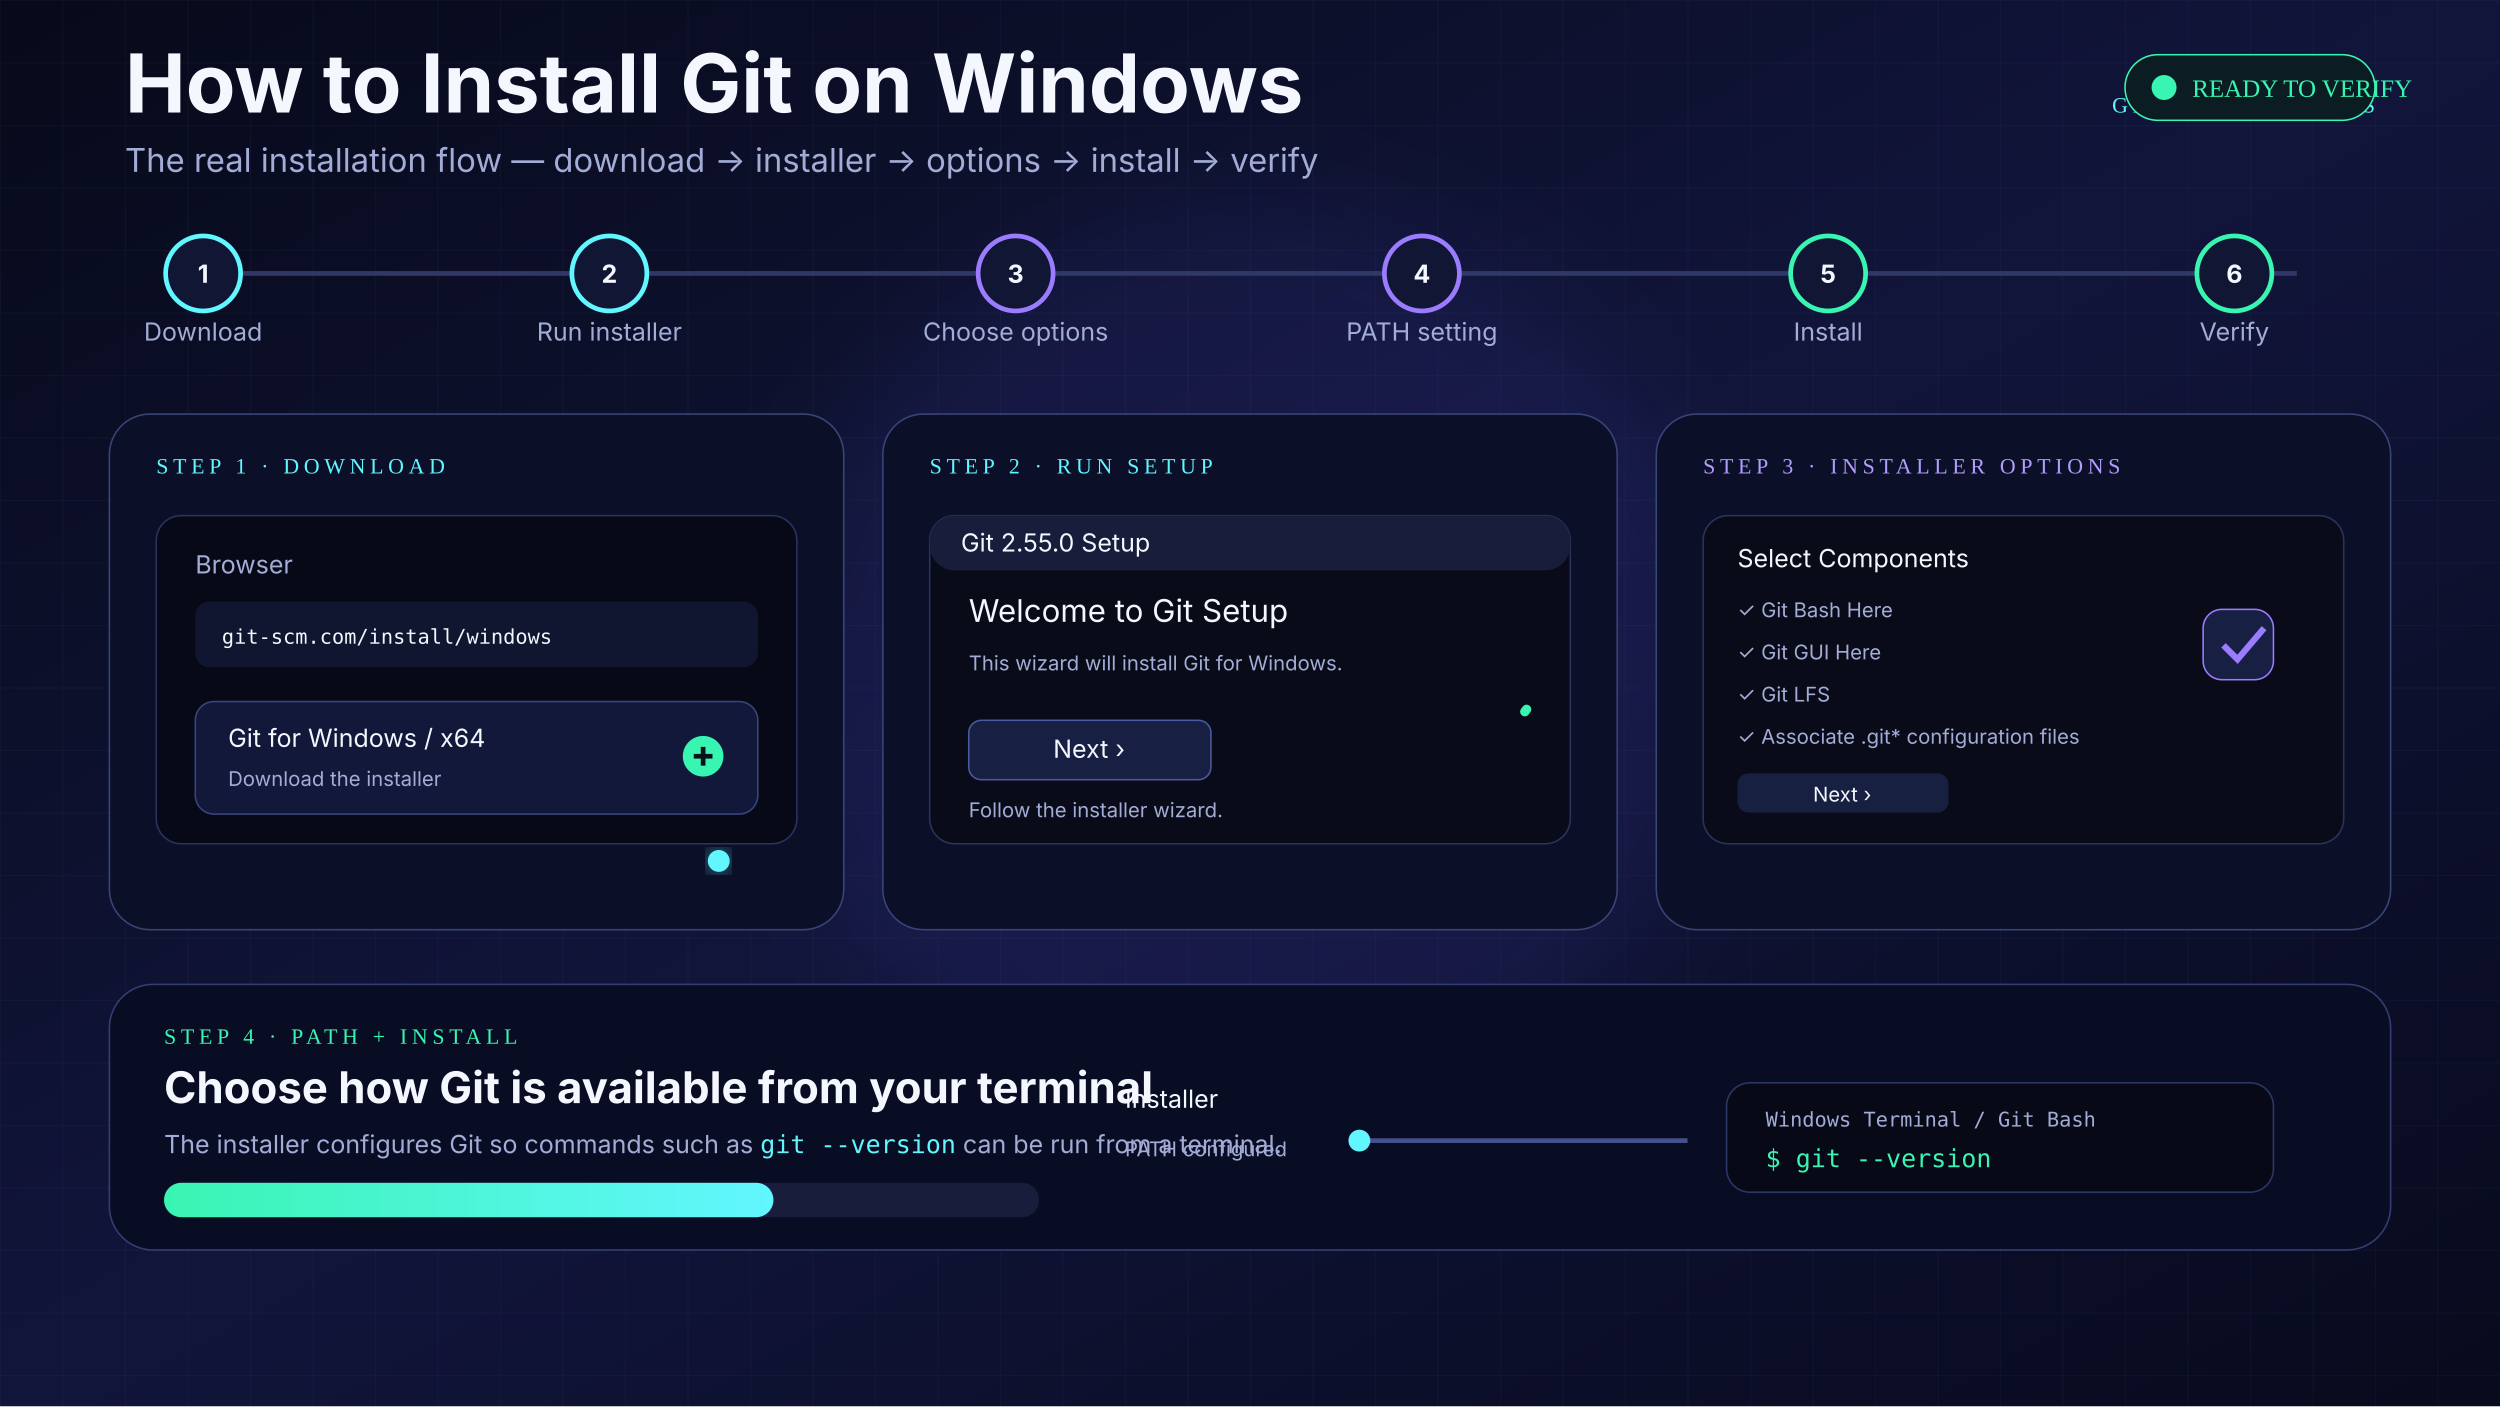
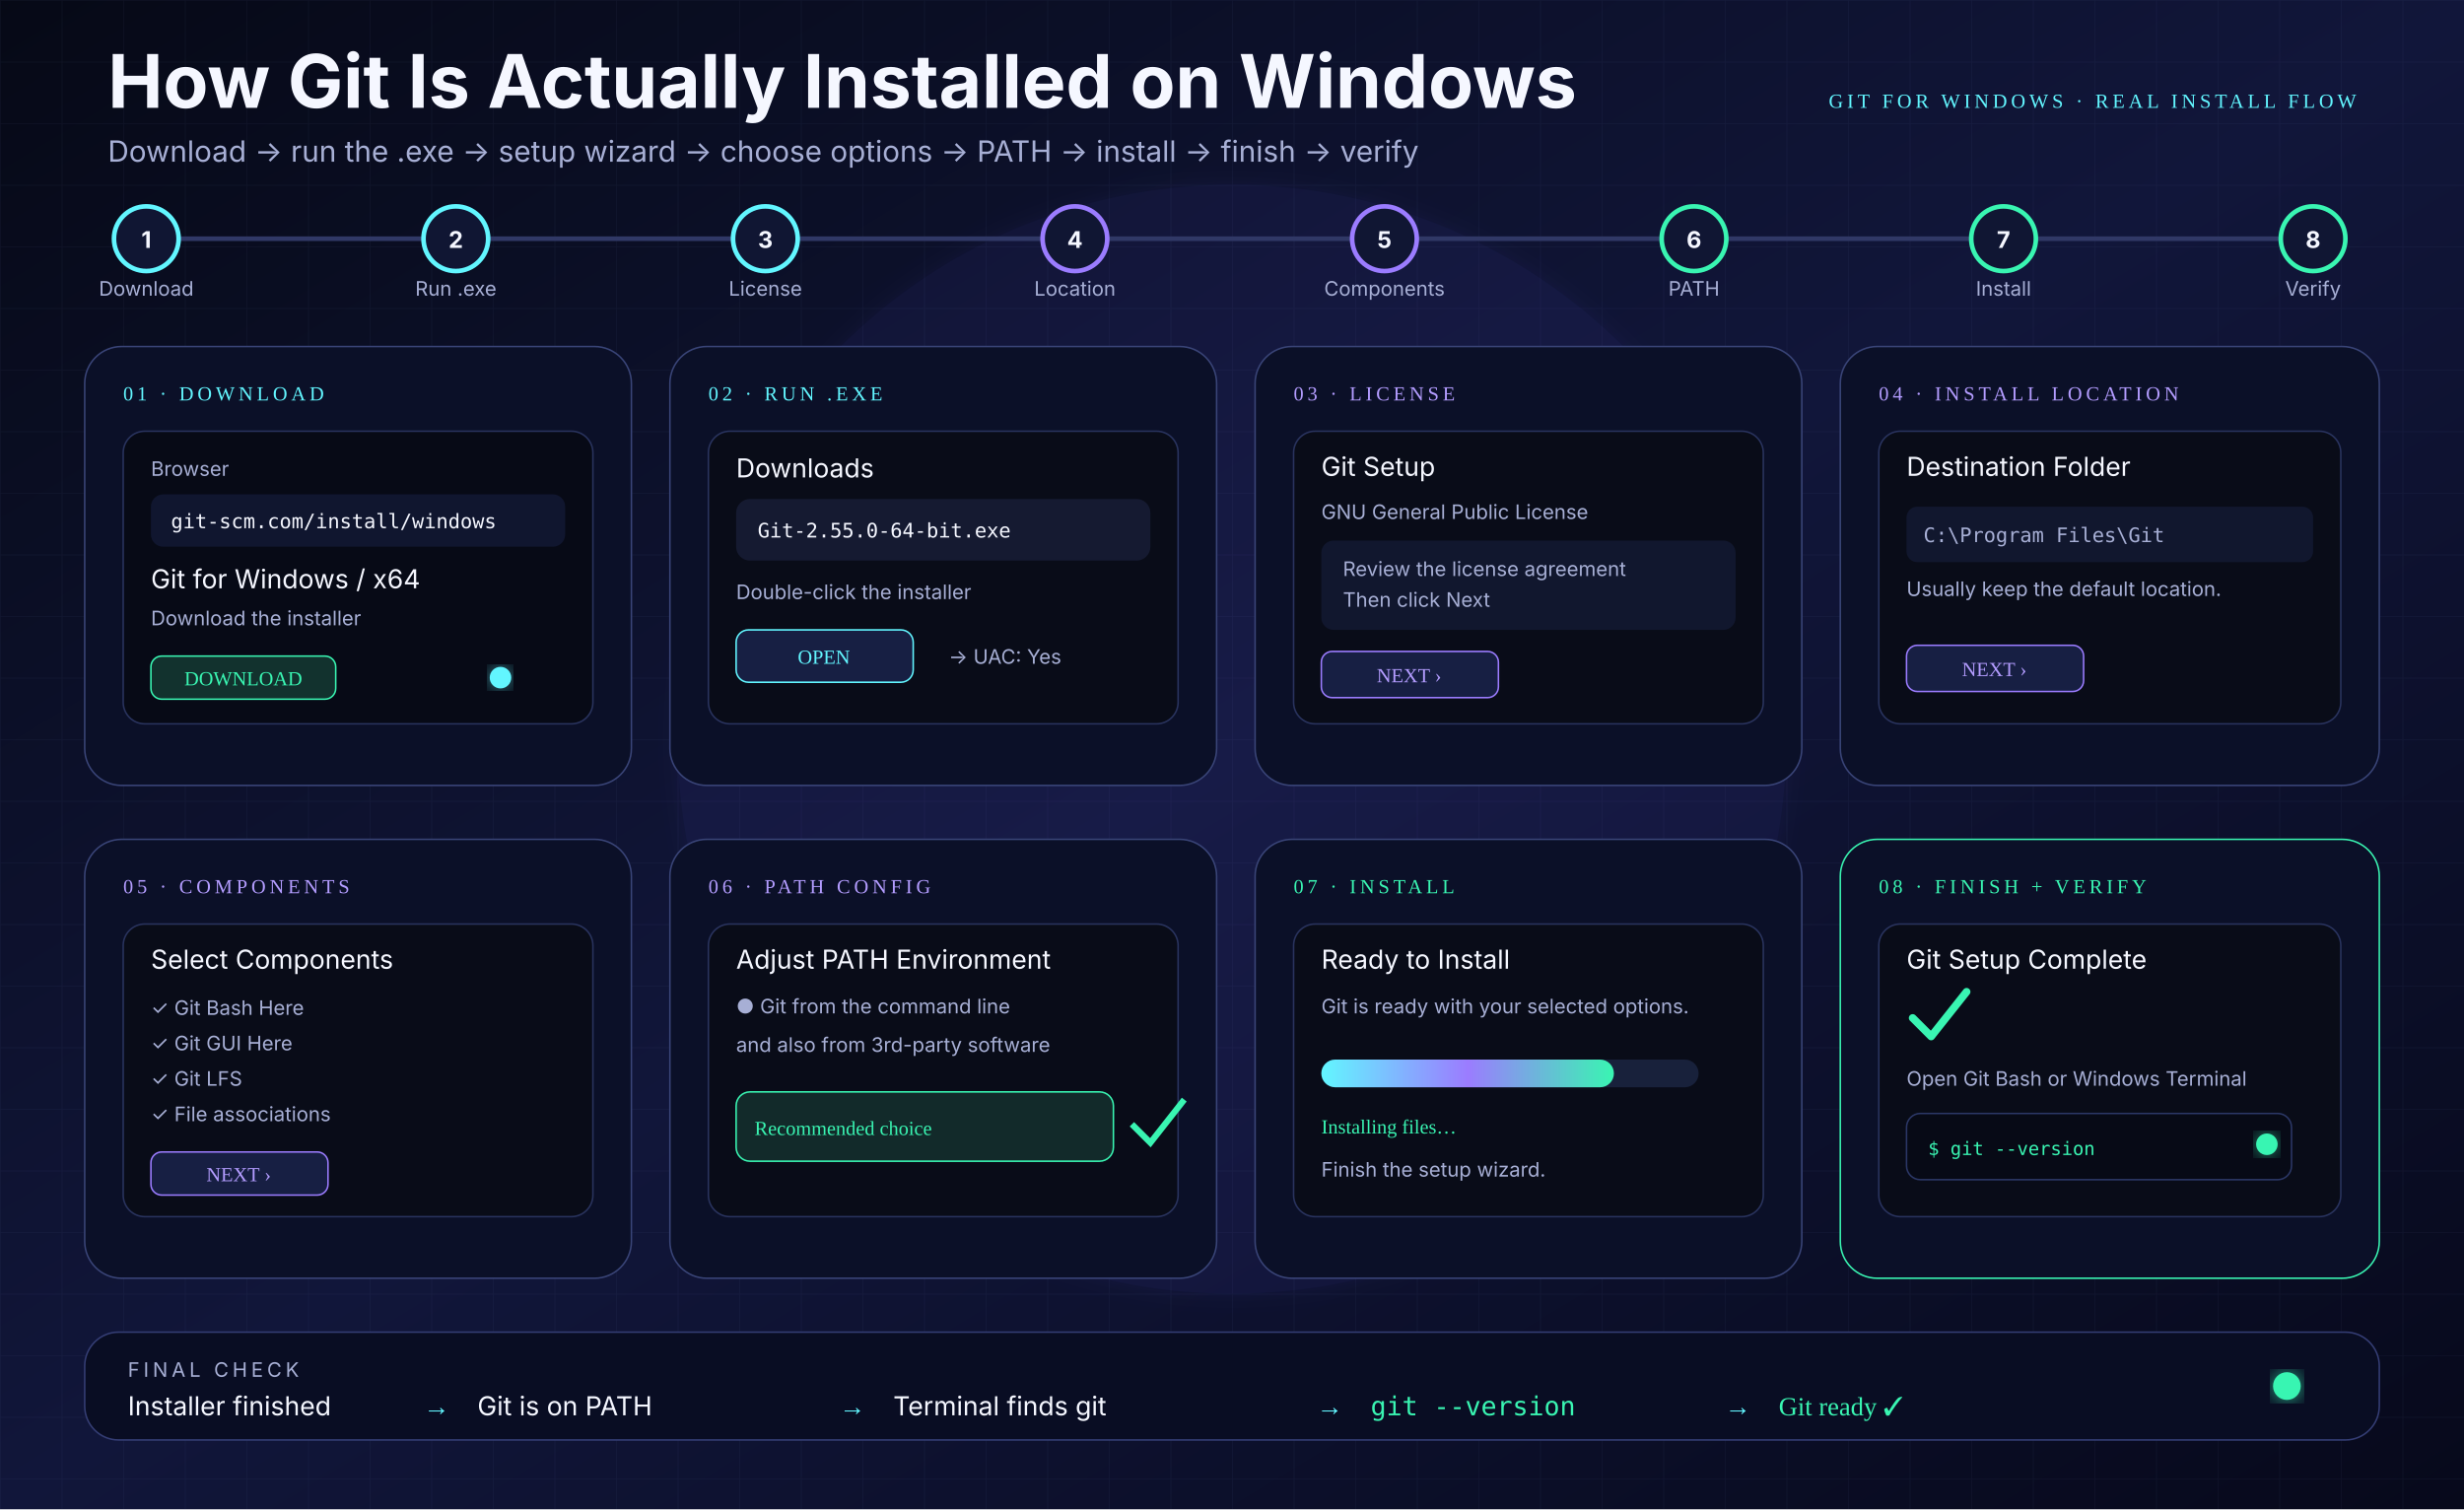
- <svg xmlns="http://www.w3.org/2000/svg" width="1600" height="900" viewBox="0 0 1600 900">
+ <svg xmlns="http://www.w3.org/2000/svg" width="1600" height="980" viewBox="0 0 1600 980">
  <defs>
    <linearGradient id="bg" x1="0" y1="0" x2="1" y2="1">
-       <stop stop-color="#070A19" />
-       <stop offset=".5" stop-color="#11153A" />
-       <stop offset="1" stop-color="#080A1D" />
+       <stop stop-color="#060916" />
+       <stop offset=".5" stop-color="#11163A" />
+       <stop offset="1" stop-color="#07091B" />
    </linearGradient>
-     <linearGradient id="accent" x1="0" y1="0" x2="1" y2="0">
+     <linearGradient id="a" x1="0" y1="0" x2="1" y2="0">
      <stop stop-color="#62F6FF" />
      <stop offset=".5" stop-color="#9B7CFF" />
      <stop offset="1" stop-color="#39F5B2" />
    </linearGradient>
-     <linearGradient id="green" x1="0" y1="0" x2="1" y2="0">
-       <stop stop-color="#39F5B2" />
-       <stop offset="1" stop-color="#62F6FF" />
-     </linearGradient>
-     <filter id="glow">
-       <feGaussianBlur stdDeviation="8" result="b" />
+     <filter id="g">
+       <feGaussianBlur stdDeviation="7" result="b" />
      <feMerge>
        <feMergeNode in="b" />
        <feMergeNode in="SourceGraphic" />
      </feMerge>
    </filter>
-     <filter id="blur">
-       <feGaussianBlur stdDeviation="35" />
-     </filter>
    <pattern id="grid" width="40" height="40" patternUnits="userSpaceOnUse">
      <path d="M40 0H0V40" fill="none" stroke="#7882C7" stroke-opacity=".07" />
    </pattern>
    <style>
-     .t{font-family:Inter,Segoe UI,Arial,sans-serif;fill:#F5F7FF}.m{font-family:Inter,Segoe UI,Arial,sans-serif;fill:#A3ACD6}.mono{font-family:ui-monospace,SFMono-Regular,Consolas,monospace}.cyan{fill:#62F6FF}.green{fill:#39F5B2}.purple{fill:#B39CFF}.label{font-size:14px;letter-spacing:3px}.title{font-size:52px;font-weight:750}.sub{font-size:21px}.step{font-size:16px;font-weight:700}.small{font-size:16px}.body{font-size:20px}.big{font-size:28px;font-weight:700}.tiny{font-size:13px}
-   </style>
+  .t{font-family:Inter,Segoe UI,Arial,sans-serif;fill:#F5F7FF}.m{font-family:Inter,Segoe UI,Arial,sans-serif;fill:#A7AFD5}.mono{font-family:Consolas,ui-monospace,monospace}.cyan{fill:#62F6FF}.green{fill:#39F5B2}.purple{fill:#B39CFF}.label{font-size:13px;letter-spacing:2.5px}.title{font-size:48px;font-weight:750}.sub{font-size:19px}.h{font-size:24px;font-weight:700}.body{font-size:17px}.tiny{font-size:13px}.num{font-size:15px;font-weight:700}
+  </style>
  </defs>
-   <rect width="1600" height="900" fill="url(#bg)" />
-   <rect width="1600" height="900" fill="url(#grid)" />
-   <circle cx="800" cy="430" r="300" fill="#625CFF" opacity=".09" filter="url(#blur)" />
-   <text x="80" y="72" class="t title">How to Install Git on Windows</text>
-   <text x="80" y="110" class="m sub">The real installation flow — download → installer → options → install → verify</text>
-   <text x="1520" y="72" text-anchor="end" class="cyan label">GIT FOR WINDOWS</text>
-   <line x1="130" y1="175" x2="1470" y2="175" stroke="#303866" stroke-width="3" />
-   <line x1="130" y1="175" x2="1470" y2="175" stroke="url(#accent)" stroke-width="3" stroke-dasharray="70 1270" stroke-dashoffset="0">
-     <animate attributeName="stroke-dashoffset" values="1340;0" dur="4s" repeatCount="indefinite" />
+   <rect width="1600" height="980" fill="url(#bg)" />
+   <rect width="1600" height="980" fill="url(#grid)" />
+   <circle cx="800" cy="480" r="360" fill="#625CFF" opacity=".07" filter="url(#g)" />
+   <text x="70" y="70" class="t title">How Git Is Actually Installed on Windows</text>
+   <text x="70" y="105" class="m sub">Download → run the .exe → setup wizard → choose options → PATH → install → finish → verify</text>
+   <text x="1530" y="70" text-anchor="end" class="cyan label">GIT FOR WINDOWS · REAL INSTALL FLOW</text>
+   <line x1="95" y1="155" x2="1505" y2="155" stroke="#303866" stroke-width="3" />
+   <line x1="95" y1="155" x2="1505" y2="155" stroke="url(#a)" stroke-width="3" stroke-dasharray="90 1320">
+     <animate attributeName="stroke-dashoffset" values="1410;0" dur="4s" repeatCount="indefinite" />
  </line>
-   <g class="t step">
-     <circle cx="130" cy="175" r="24" fill="#101633" stroke="#62F6FF" stroke-width="3" />
-     <text x="130" y="181" text-anchor="middle">1</text>
-     <circle cx="390" cy="175" r="24" fill="#101633" stroke="#62F6FF" stroke-width="3" />
-     <text x="390" y="181" text-anchor="middle">2</text>
-     <circle cx="650" cy="175" r="24" fill="#101633" stroke="#9B7CFF" stroke-width="3" />
-     <text x="650" y="181" text-anchor="middle">3</text>
-     <circle cx="910" cy="175" r="24" fill="#101633" stroke="#9B7CFF" stroke-width="3" />
-     <text x="910" y="181" text-anchor="middle">4</text>
-     <circle cx="1170" cy="175" r="24" fill="#101633" stroke="#39F5B2" stroke-width="3" />
-     <text x="1170" y="181" text-anchor="middle">5</text>
-     <circle cx="1430" cy="175" r="24" fill="#101633" stroke="#39F5B2" stroke-width="3" />
-     <text x="1430" y="181" text-anchor="middle">6</text>
+   <g class="t num">
+     <circle cx="95" cy="155" r="21" fill="#101633" stroke="#62F6FF" stroke-width="3" />
+     <text x="95" y="161" text-anchor="middle">1</text>
+     <circle cx="296" cy="155" r="21" fill="#101633" stroke="#62F6FF" stroke-width="3" />
+     <text x="296" y="161" text-anchor="middle">2</text>
+     <circle cx="497" cy="155" r="21" fill="#101633" stroke="#62F6FF" stroke-width="3" />
+     <text x="497" y="161" text-anchor="middle">3</text>
+     <circle cx="698" cy="155" r="21" fill="#101633" stroke="#9B7CFF" stroke-width="3" />
+     <text x="698" y="161" text-anchor="middle">4</text>
+     <circle cx="899" cy="155" r="21" fill="#101633" stroke="#9B7CFF" stroke-width="3" />
+     <text x="899" y="161" text-anchor="middle">5</text>
+     <circle cx="1100" cy="155" r="21" fill="#101633" stroke="#39F5B2" stroke-width="3" />
+     <text x="1100" y="161" text-anchor="middle">6</text>
+     <circle cx="1301" cy="155" r="21" fill="#101633" stroke="#39F5B2" stroke-width="3" />
+     <text x="1301" y="161" text-anchor="middle">7</text>
+     <circle cx="1502" cy="155" r="21" fill="#101633" stroke="#39F5B2" stroke-width="3" />
+     <text x="1502" y="161" text-anchor="middle">8</text>
  </g>
-   <g class="m small" text-anchor="middle">
-     <text x="130" y="218">Download</text>
-     <text x="390" y="218">Run installer</text>
-     <text x="650" y="218">Choose options</text>
-     <text x="910" y="218">PATH setting</text>
-     <text x="1170" y="218">Install</text>
-     <text x="1430" y="218">Verify</text>
+   <g class="m tiny" text-anchor="middle">
+     <text x="95" y="192">Download</text>
+     <text x="296" y="192">Run .exe</text>
+     <text x="497" y="192">License</text>
+     <text x="698" y="192">Location</text>
+     <text x="899" y="192">Components</text>
+     <text x="1100" y="192">PATH</text>
+     <text x="1301" y="192">Install</text>
+     <text x="1502" y="192">Verify</text>
  </g>
-   <g transform="translate(70 265)">
-     <rect width="470" height="330" rx="26" fill="#0B1028" stroke="#394477" />
-     <text x="30" y="38" class="cyan label">STEP 1 · DOWNLOAD</text>
-     <rect x="30" y="65" width="410" height="210" rx="16" fill="#070A16" stroke="#29335E" />
-     <text x="55" y="102" class="m small">Browser</text>
-     <rect x="55" y="120" width="360" height="42" rx="9" fill="#10162F" />
-     <text x="72" y="147" class="mono tiny t">git-scm.com/install/windows</text>
-     <rect x="55" y="184" width="360" height="72" rx="12" fill="#11183A" stroke="#37457D" />
-     <text x="76" y="213" class="t small">Git for Windows / x64</text>
-     <text x="76" y="238" class="m tiny">Download the installer</text>
-     <circle cx="380" cy="219" r="13" fill="#39F5B2" />
-     <path d="M374 219h12M380 213v12" stroke="#07121A" stroke-width="3" />
-     <circle cx="390" cy="286" r="7" fill="#62F6FF" filter="url(#glow)">
-       <animate attributeName="cx" values="70;390;70" dur="2.5s" repeatCount="indefinite" />
+   <g transform="translate(55 225)">
+     <rect width="355" height="285" rx="24" fill="#0B1028" stroke="#394477" />
+     <text x="25" y="35" class="cyan label">01 · DOWNLOAD</text>
+     <rect x="25" y="55" width="305" height="190" rx="14" fill="#070A16" stroke="#29335E" />
+     <text x="43" y="84" class="m tiny">Browser</text>
+     <rect x="43" y="96" width="269" height="34" rx="8" fill="#10162F" />
+     <text x="56" y="118" class="mono tiny t">git-scm.com/install/windows</text>
+     <text x="43" y="157" class="t body">Git for Windows / x64</text>
+     <text x="43" y="181" class="m tiny">Download the installer</text>
+     <rect x="43" y="201" width="120" height="28" rx="7" fill="#12322E" stroke="#39F5B2" />
+     <text x="103" y="220" text-anchor="middle" class="green tiny">DOWNLOAD</text>
+     <circle cx="270" cy="215" r="7" fill="#62F6FF" filter="url(#g)">
+       <animate attributeName="cx" values="165;285;165" dur="2s" repeatCount="indefinite" />
    </circle>
  </g>
-   <g transform="translate(565 265)">
-     <rect width="470" height="330" rx="26" fill="#0B1028" stroke="#394477" />
-     <text x="30" y="38" class="cyan label">STEP 2 · RUN SETUP</text>
-     <rect x="30" y="65" width="410" height="210" rx="16" fill="#090C18" stroke="#29335E" />
-     <rect x="30" y="65" width="410" height="35" rx="16" fill="#171D3A" />
-     <text x="50" y="88" class="t small">Git 2.55.0 Setup</text>
-     <text x="55" y="133" class="t body">Welcome to Git Setup</text>
-     <text x="55" y="164" class="m tiny">This wizard will install Git for Windows.</text>
-     <rect x="55" y="196" width="155" height="38" rx="8" fill="#171F43" stroke="#4A5AA0" />
-     <text x="132" y="220" text-anchor="middle" class="t small">Next ›</text>
-     <text x="55" y="258" class="m tiny">Follow the installer wizard.</text>
-     <path d="M360 216l18 18 34-45" fill="none" stroke="#39F5B2" stroke-width="6" stroke-linecap="round" stroke-linejoin="round" stroke-dasharray="80" stroke-dashoffset="80">
-       <animate attributeName="stroke-dashoffset" values="80;0;80" dur="2.4s" repeatCount="indefinite" />
-     </path>
+   <g transform="translate(435 225)">
+     <rect width="355" height="285" rx="24" fill="#0B1028" stroke="#394477" />
+     <text x="25" y="35" class="cyan label">02 · RUN .EXE</text>
+     <rect x="25" y="55" width="305" height="190" rx="14" fill="#090C18" stroke="#29335E" />
+     <text x="43" y="85" class="t body">Downloads</text>
+     <rect x="43" y="99" width="269" height="40" rx="9" fill="#151A31" />
+     <text x="57" y="124" class="mono tiny t">Git-2.55.0-64-bit.exe</text>
+     <text x="43" y="164" class="m tiny">Double-click the installer</text>
+     <rect x="43" y="184" width="115" height="34" rx="8" fill="#171F43" stroke="#62F6FF" />
+     <text x="100" y="206" text-anchor="middle" class="cyan tiny">OPEN</text>
+     <text x="181" y="206" class="m tiny">→ UAC: Yes</text>
  </g>
-   <g transform="translate(1060 265)">
-     <rect width="470" height="330" rx="26" fill="#0B1028" stroke="#394477" />
-     <text x="30" y="38" class="purple label">STEP 3 · INSTALLER OPTIONS</text>
-     <rect x="30" y="65" width="410" height="210" rx="16" fill="#090C18" stroke="#29335E" />
-     <text x="52" y="98" class="t small">Select Components</text>
-     <text x="52" y="130" class="m tiny">✓ Git Bash Here</text>
-     <text x="52" y="157" class="m tiny">✓ Git GUI Here</text>
-     <text x="52" y="184" class="m tiny">✓ Git LFS</text>
-     <text x="52" y="211" class="m tiny">✓ Associate .git* configuration files</text>
-     <rect x="52" y="230" width="135" height="25" rx="7" fill="#172041" />
-     <text x="119" y="248" text-anchor="middle" class="t tiny">Next ›</text>
-     <rect x="350" y="125" width="45" height="45" rx="12" fill="#171F43" stroke="#9B7CFF" />
-     <path d="M363 148l9 9 17-20" fill="none" stroke="#9B7CFF" stroke-width="4" />
+   <g transform="translate(815 225)">
+     <rect width="355" height="285" rx="24" fill="#0B1028" stroke="#394477" />
+     <text x="25" y="35" class="purple label">03 · LICENSE</text>
+     <rect x="25" y="55" width="305" height="190" rx="14" fill="#090C18" stroke="#29335E" />
+     <text x="43" y="84" class="t body">Git Setup</text>
+     <text x="43" y="112" class="m tiny">GNU General Public License</text>
+     <rect x="43" y="126" width="269" height="58" rx="8" fill="#11172E" />
+     <text x="57" y="149" class="m tiny">Review the license agreement</text>
+     <text x="57" y="169" class="m tiny">Then click Next</text>
+     <rect x="43" y="198" width="115" height="30" rx="7" fill="#171F43" stroke="#9B7CFF" />
+     <text x="100" y="218" text-anchor="middle" class="purple tiny">NEXT ›</text>
  </g>
-   <g transform="translate(70 630)">
-     <rect width="1460" height="170" rx="28" fill="#090D23" stroke="#343D74" />
-     <text x="35" y="38" class="green label">STEP 4 · PATH + INSTALL</text>
-     <text x="35" y="76" class="t big">Choose how Git is available from your terminal</text>
-     <text x="35" y="108" class="m small">The installer configures Git so commands such as <tspan class="mono cyan">git --version</tspan> can be run from a terminal.</text>
-     <rect x="35" y="127" width="560" height="22" rx="11" fill="#171D3B" />
-     <rect x="35" y="127" width="390" height="22" rx="11" fill="url(#green)">
-       <animate attributeName="width" values="60;520;60" dur="3s" repeatCount="indefinite" />
+   <g transform="translate(1195 225)">
+     <rect width="350" height="285" rx="24" fill="#0B1028" stroke="#394477" />
+     <text x="25" y="35" class="purple label">04 · INSTALL LOCATION</text>
+     <rect x="25" y="55" width="300" height="190" rx="14" fill="#090C18" stroke="#29335E" />
+     <text x="43" y="84" class="t body">Destination Folder</text>
+     <rect x="43" y="104" width="264" height="36" rx="7" fill="#11172E" />
+     <text x="54" y="127" class="mono tiny m">C:\Program Files\Git</text>
+     <text x="43" y="162" class="m tiny">Usually keep the default location.</text>
+     <rect x="43" y="194" width="115" height="30" rx="7" fill="#171F43" stroke="#9B7CFF" />
+     <text x="100" y="214" text-anchor="middle" class="purple tiny">NEXT ›</text>
+   </g>
+   <g transform="translate(55 545)">
+     <rect width="355" height="285" rx="24" fill="#0B1028" stroke="#394477" />
+     <text x="25" y="35" class="purple label">05 · COMPONENTS</text>
+     <rect x="25" y="55" width="305" height="190" rx="14" fill="#090C18" stroke="#29335E" />
+     <text x="43" y="84" class="t body">Select Components</text>
+     <text x="43" y="114" class="m tiny">✓ Git Bash Here</text>
+     <text x="43" y="137" class="m tiny">✓ Git GUI Here</text>
+     <text x="43" y="160" class="m tiny">✓ Git LFS</text>
+     <text x="43" y="183" class="m tiny">✓ File associations</text>
+     <rect x="43" y="203" width="115" height="28" rx="7" fill="#171F43" stroke="#9B7CFF" />
+     <text x="100" y="222" text-anchor="middle" class="purple tiny">NEXT ›</text>
+   </g>
+   <g transform="translate(435 545)">
+     <rect width="355" height="285" rx="24" fill="#0B1028" stroke="#394477" />
+     <text x="25" y="35" class="purple label">06 · PATH CONFIG</text>
+     <rect x="25" y="55" width="305" height="190" rx="14" fill="#090C18" stroke="#29335E" />
+     <text x="43" y="84" class="t body">Adjust PATH Environment</text>
+     <text x="43" y="113" class="m tiny">● Git from the command line</text>
+     <text x="43" y="138" class="m tiny">  and also from 3rd-party software</text>
+     <rect x="43" y="164" width="245" height="45" rx="9" fill="#122A2A" stroke="#39F5B2" />
+     <text x="55" y="192" class="green tiny">Recommended choice</text>
+     <path d="M300 185l12 12 22-28" fill="none" stroke="#39F5B2" stroke-width="4" />
+   </g>
+   <g transform="translate(815 545)">
+     <rect width="355" height="285" rx="24" fill="#0B1028" stroke="#394477" />
+     <text x="25" y="35" class="green label">07 · INSTALL</text>
+     <rect x="25" y="55" width="305" height="190" rx="14" fill="#090C18" stroke="#29335E" />
+     <text x="43" y="84" class="t body">Ready to Install</text>
+     <text x="43" y="113" class="m tiny">Git is ready with your selected options.</text>
+     <rect x="43" y="143" width="245" height="18" rx="9" fill="#18213B" />
+     <rect x="43" y="143" width="190" height="18" rx="9" fill="url(#a)">
+       <animate attributeName="width" values="35;245;35" dur="2.8s" repeatCount="indefinite" />
    </rect>
-     <text x="650" y="79" class="t small">Installer</text>
-     <text x="650" y="110" class="m tiny">PATH configured</text>
-     <path d="M800 100H1010" stroke="#45508D" stroke-width="3" />
-     <circle cx="800" cy="100" r="7" fill="#62F6FF">
-       <animate attributeName="cx" values="800;1010;800" dur="2.2s" repeatCount="indefinite" />
+     <text x="43" y="191" class="green tiny">Installing files…</text>
+     <text x="43" y="219" class="m tiny">Finish the setup wizard.</text>
+   </g>
+   <g transform="translate(1195 545)">
+     <rect width="350" height="285" rx="24" fill="#0B1028" stroke="#39F5B2" />
+     <text x="25" y="35" class="green label">08 · FINISH + VERIFY</text>
+     <rect x="25" y="55" width="300" height="190" rx="14" fill="#090C18" stroke="#29335E" />
+     <text x="43" y="84" class="t body">Git Setup Complete</text>
+     <path d="M47 116l12 12 23-29" fill="none" stroke="#39F5B2" stroke-width="5" stroke-linecap="round" stroke-linejoin="round" />
+     <text x="43" y="160" class="m tiny">Open Git Bash or Windows Terminal</text>
+     <rect x="43" y="178" width="250" height="43" rx="9" fill="#070A16" stroke="#2B3766" />
+     <text x="57" y="205" class="mono small green">$ git --version</text>
+     <circle cx="277" cy="198" r="7" fill="#39F5B2" filter="url(#g)">
+       <animate attributeName="opacity" values=".25;1;.25" dur="1.2s" repeatCount="indefinite" />
    </circle>
-     <rect x="1035" y="63" width="350" height="70" rx="15" fill="#070A16" stroke="#2B3766" />
-     <text x="1060" y="91" class="mono tiny m">Windows Terminal / Git Bash</text>
-     <text x="1060" y="117" class="mono small green">$ git --version</text>
  </g>
-   <g transform="translate(1360 35)">
-     <rect width="160" height="42" rx="21" fill="#0B1C23" stroke="#39F5B2" />
-     <circle cx="25" cy="21" r="8" fill="#39F5B2">
-       <animate attributeName="opacity" values=".3;1;.3" dur="1.2s" repeatCount="indefinite" />
-     </circle>
-     <text x="43" y="27" class="green small">READY TO VERIFY</text>
+   <g transform="translate(55 865)">
+     <rect width="1490" height="70" rx="22" fill="#090D23" stroke="#343D74" />
+     <text x="28" y="29" class="m label">FINAL CHECK</text>
+     <text x="28" y="54" class="t body">Installer finished</text>
+     <text x="220" y="54" class="cyan body">→</text>
+     <text x="255" y="54" class="t body">Git is on PATH</text>
+     <text x="490" y="54" class="cyan body">→</text>
+     <text x="525" y="54" class="t body">Terminal finds git</text>
+     <text x="800" y="54" class="cyan body">→</text>
+     <text x="835" y="54" class="mono green body">git --version</text>
+     <text x="1065" y="54" class="cyan body">→</text>
+     <text x="1100" y="54" class="green body">Git ready ✓</text>
+     <circle cx="1430" cy="35" r="9" fill="#39F5B2" filter="url(#g)" />
  </g>
</svg>
